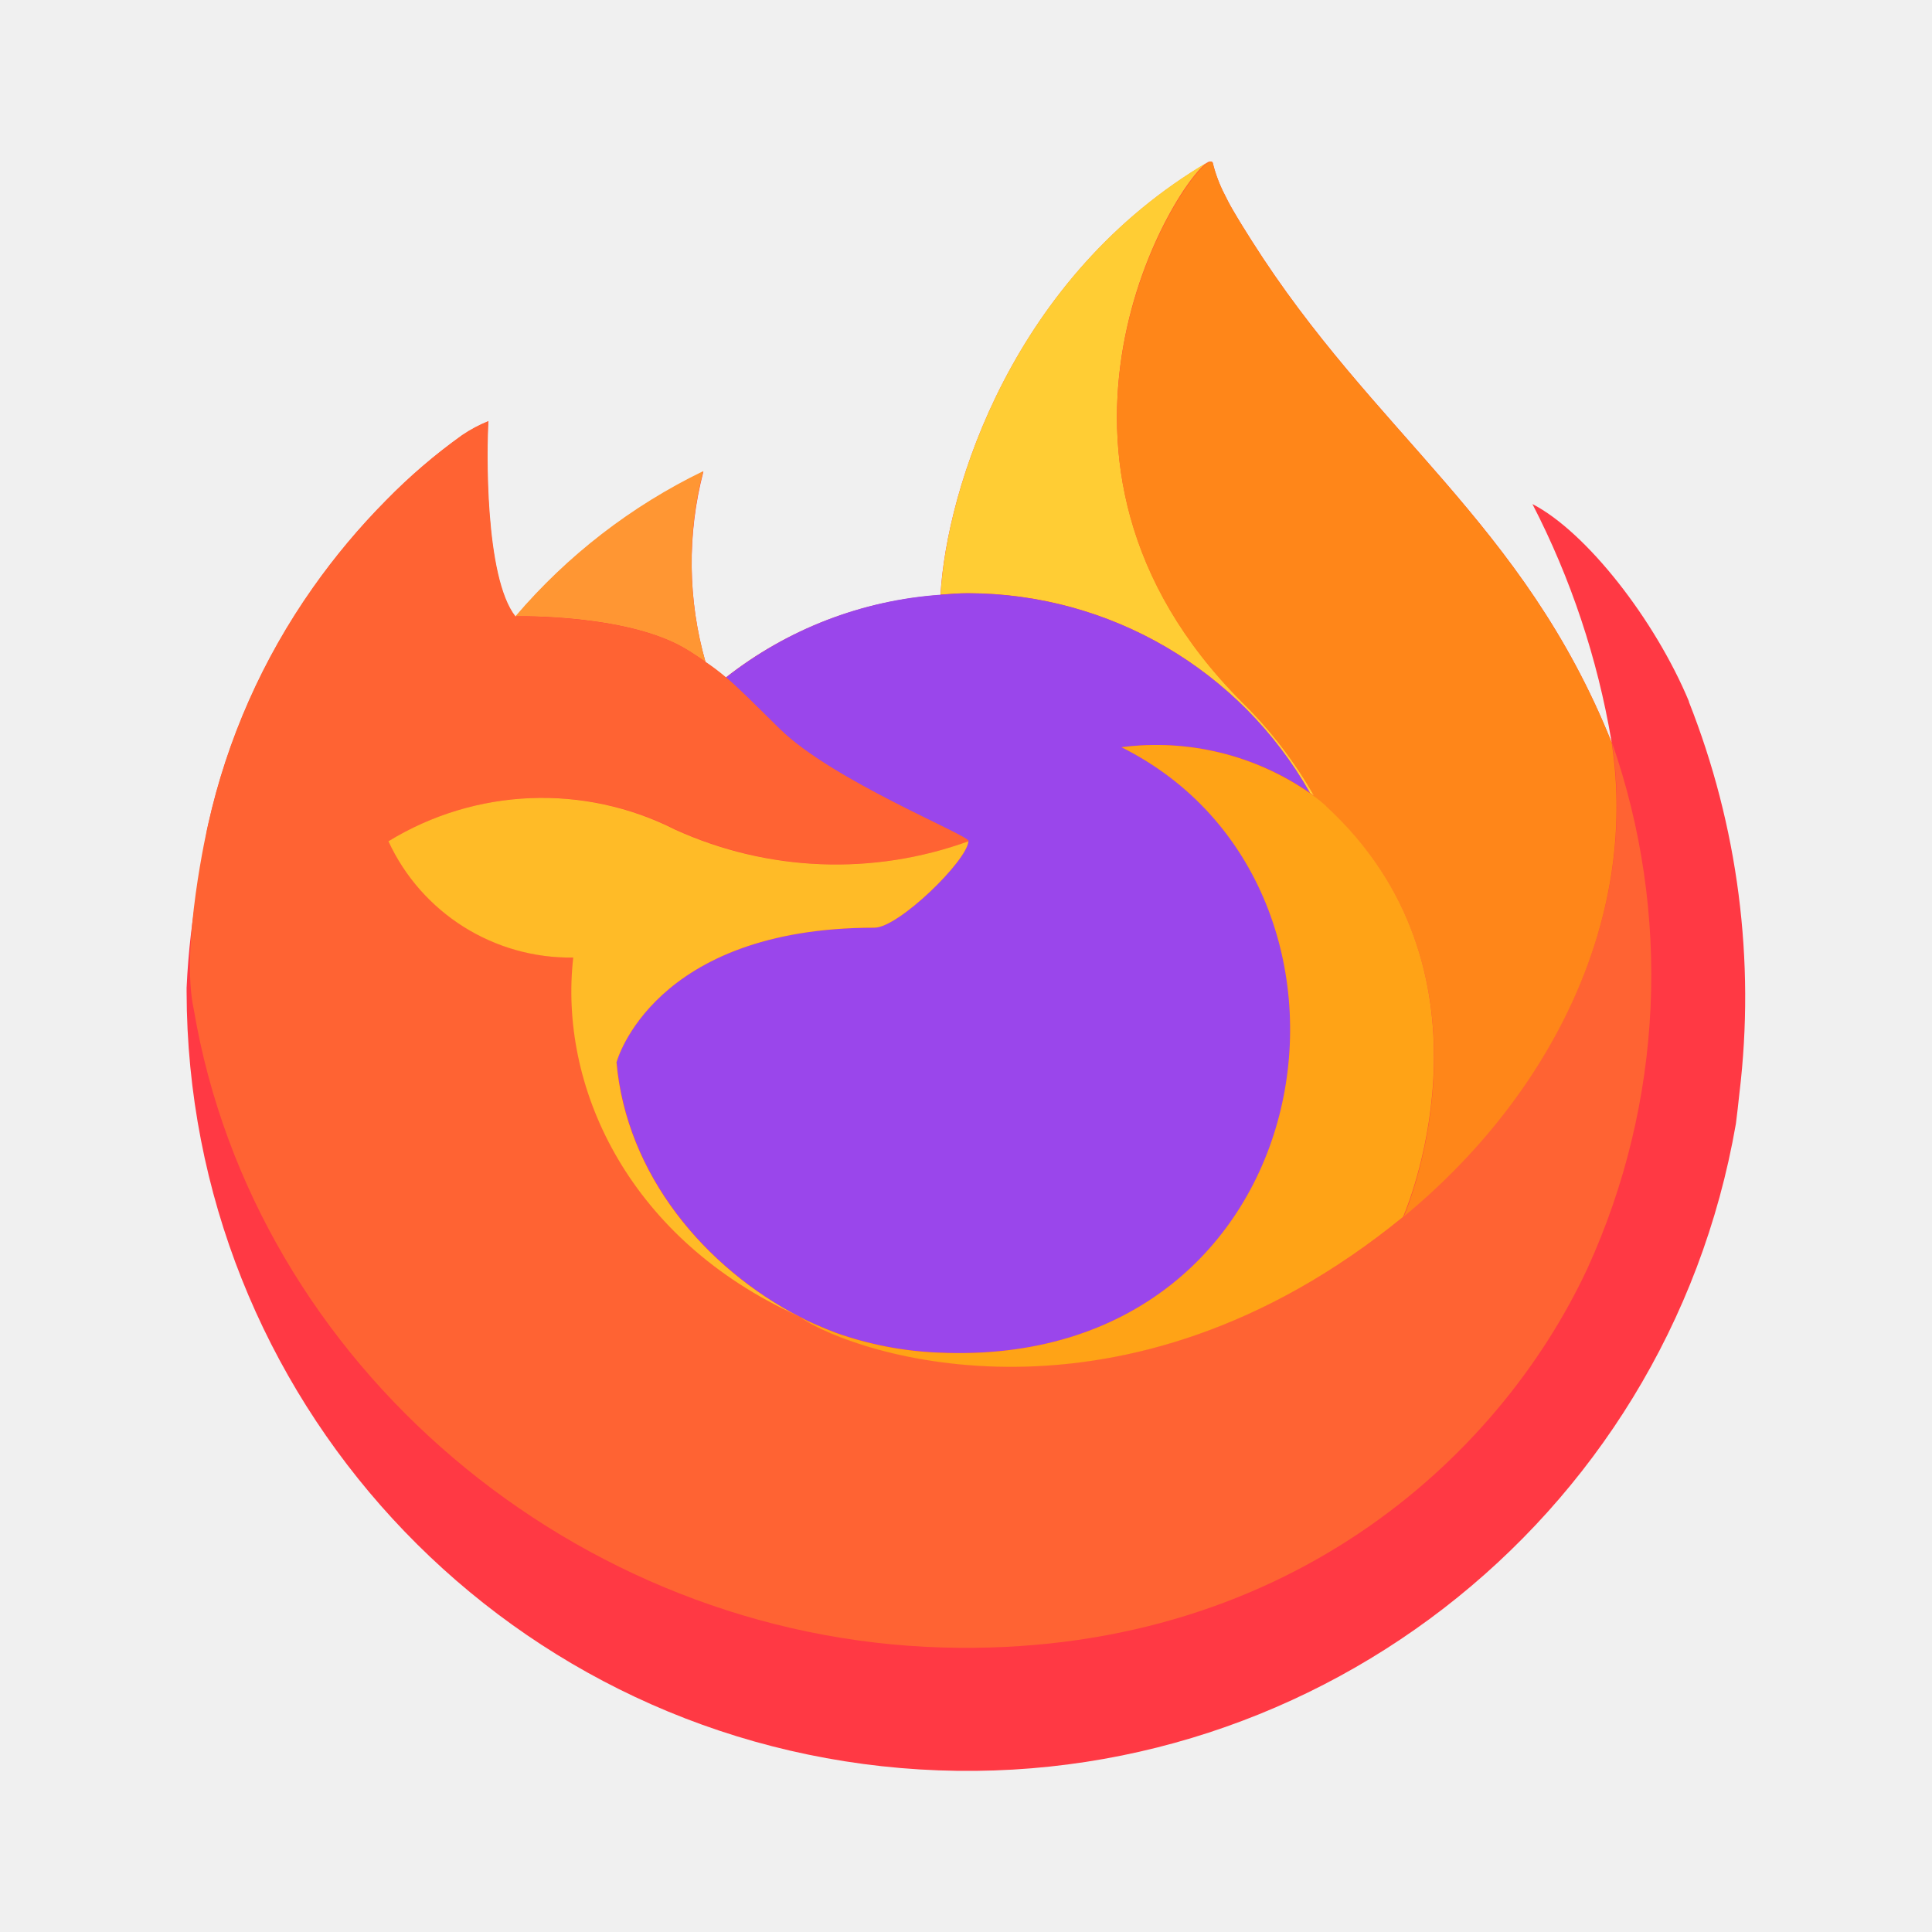
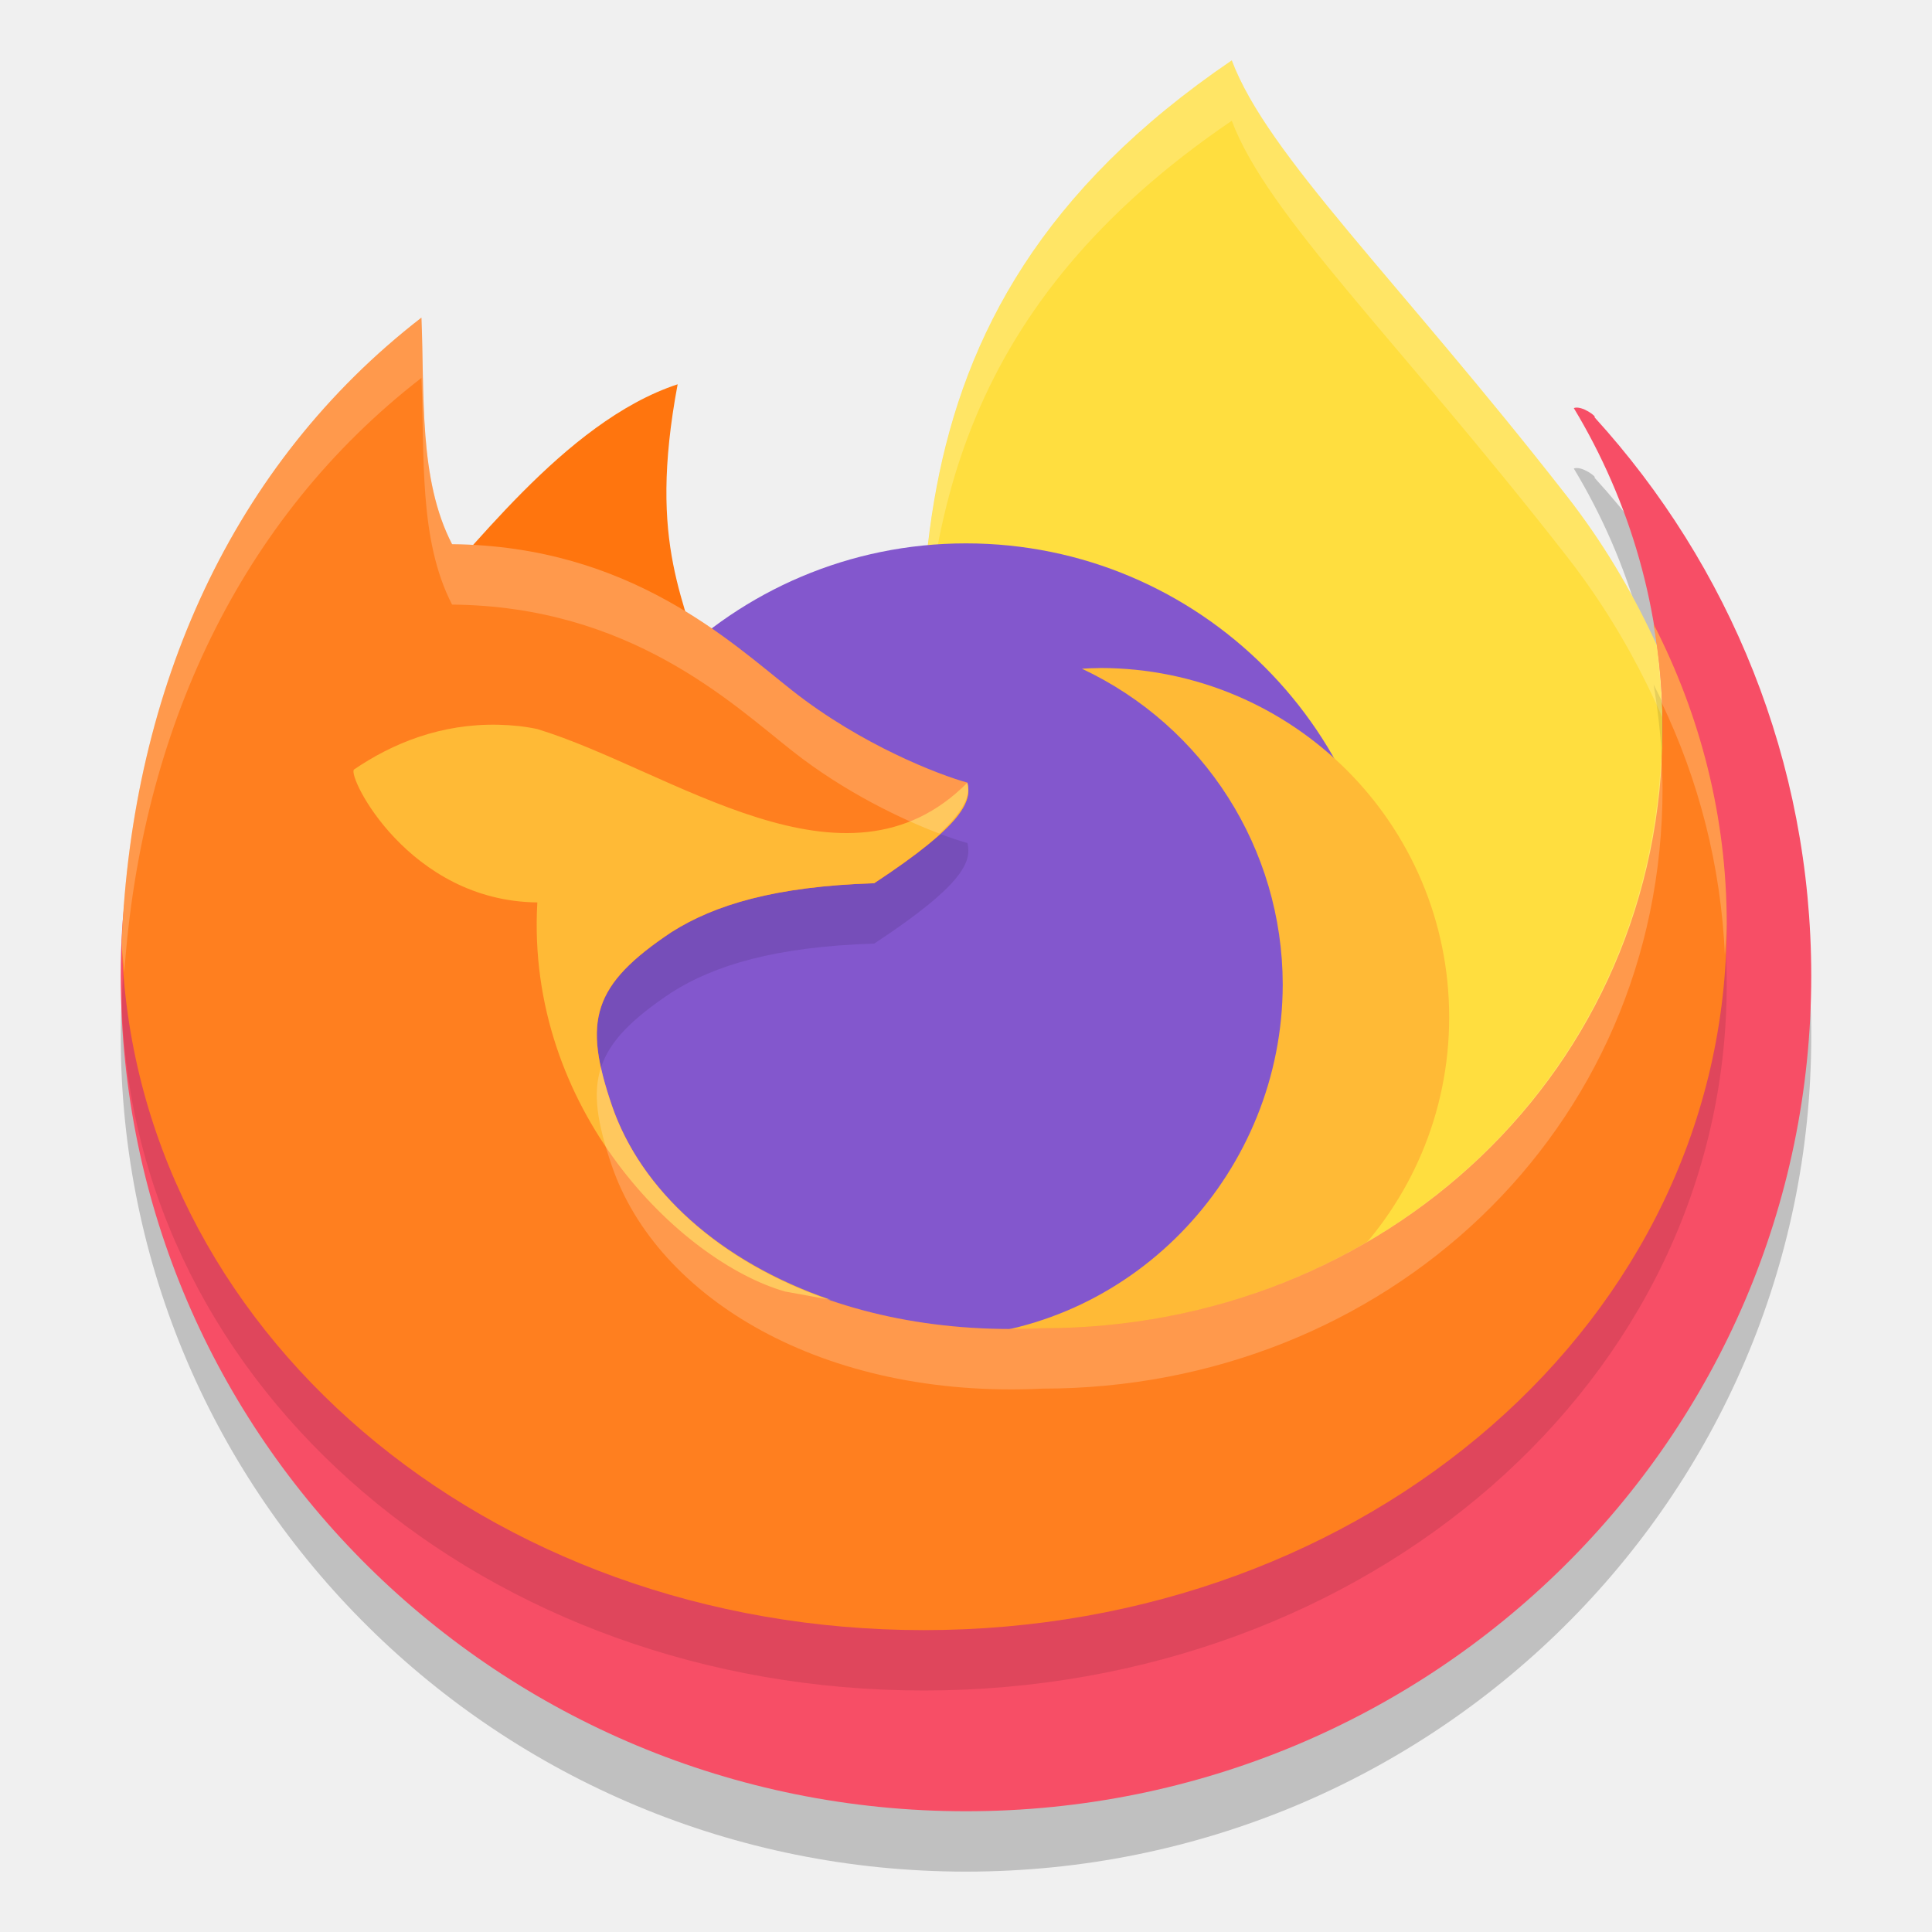
- <svg xmlns="http://www.w3.org/2000/svg" width="240" height="240" version="1.1" viewBox="0 0 63.499 63.499" id="svg24">
-   <defs id="defs28" />
-   <circle cx="296.65" cy="52.322" r="0" id="circle2" style="fill:#d5d3cf;stroke-width:0.872;enable-background:new" />
-   <g id="g20" style="stroke-width:0.185" transform="matrix(3.585697,0,0,3.585697,1.392916,2.227319)">
-     <path d="M 15.093,5.809 C 14.782,5.061 14.152,4.254 13.658,3.999 a 7.431,7.431 0 0 1 0.724,2.171 l 0.001,0.012 c -0.809,-2.016 -2.18,-2.829 -3.3,-4.599 -0.057,-0.09 -0.113,-0.179 -0.168,-0.274 -0.032,-0.054 -0.057,-0.103 -0.079,-0.148 a 1.302,1.302 0 0 1 -0.107,-0.283 0.018,0.018 0 0 0 -0.016,-0.018 0.025,0.025 0 0 0 -0.013,0 c -9.59e-4,0 -0.002,0.002 -0.004,0.002 -0.001,3.6604e-4 -0.004,0.002 -0.005,0.003 l 0.003,-0.005 c -1.797,1.052 -2.406,2.999 -2.462,3.973 A 3.578,3.578 0 0 0 6.263,5.59 2.138,2.138 0 0 0 6.079,5.45 3.316,3.316 0 0 1 6.059,3.702 5.298,5.298 0 0 0 4.337,5.033 H 4.334 C 4.05,4.674 4.07,3.489 4.086,3.242 A 1.278,1.278 0 0 0 3.848,3.369 5.209,5.209 0 0 0 3.149,3.968 6.246,6.246 0 0 0 2.48,4.77 V 4.771 4.77 a 6.041,6.041 0 0 0 -0.96,2.167 l -0.01,0.047 c -0.013,0.063 -0.062,0.378 -0.07,0.447 0,0.005 -0.001,0.01 -0.002,0.016 a 6.817,6.817 0 0 0 -0.116,0.986 V 8.469 a 7.153,7.153 0 0 0 14.201,1.21 c 0.012,-0.092 0.022,-0.184 0.032,-0.277 a 7.356,7.356 0 0 0 -0.464,-3.593 z m -8.244,5.599 c 0.033,0.016 0.065,0.033 0.099,0.049 l 0.005,0.004 Q 6.901,11.435 6.849,11.408 Z M 8.488,7.094 M 14.384,6.183 V 6.176 l 0.001,0.008 z" id="path4" style="fill:#ff3944" />
-     <path d="m 11.618,6.646 c 0.015,0.011 0.03,0.022 0.044,0.033 a 3.894,3.894 0 0 0 -0.664,-0.866 c -2.223,-2.223 -0.583,-4.821 -0.306,-4.953 l 0.003,-0.004 c -1.797,1.052 -2.406,2.999 -2.462,3.973 0.083,-0.006 0.166,-0.013 0.251,-0.013 a 3.61,3.61 0 0 1 3.134,1.83 z" id="path6" style="fill:#ffcd34" />
-     <path d="M 8.488,7.09 C 8.476,7.268 7.848,7.882 7.628,7.882 c -2.034,0 -2.364,1.23 -2.364,1.23 0.09,1.036 0.812,1.889 1.685,2.341 0.04,0.021 0.08,0.039 0.121,0.058 q 0.105,0.047 0.21,0.086 a 3.181,3.181 0 0 0 0.931,0.18 c 3.565,0.167 4.255,-4.263 1.683,-5.549 a 2.469,2.469 0 0 1 1.725,0.419 3.61,3.61 0 0 0 -3.134,-1.83 c -0.085,0 -0.168,0.007 -0.251,0.013 a 3.578,3.578 0 0 0 -1.968,0.759 c 0.109,0.092 0.232,0.216 0.491,0.471 0.485,0.478 1.73,0.973 1.733,1.032 z" id="path8" style="fill:#9a46eb" />
-     <path d="m 5.93,5.347 c 0.058,0.037 0.106,0.069 0.148,0.098 a 3.316,3.316 0 0 1 -0.02,-1.748 5.298,5.298 0 0 0 -1.722,1.331 c 0.035,-8.715e-4 1.072,-0.02 1.594,0.32 z" id="path10" style="fill:#ff9633" />
-     <path d="m 1.388,8.633 c 0.552,3.262 3.508,5.752 6.864,5.847 3.106,0.088 5.09,-1.715 5.91,-3.474 A 6.478,6.478 0 0 0 14.385,6.178 V 6.171 c 0,-0.005 -0.001,-0.009 0,-0.007 l 0.001,0.012 c 0.254,1.657 -0.589,3.262 -1.906,4.347 l -0.004,0.009 c -2.567,2.09 -5.023,1.261 -5.52,0.923 Q 6.904,11.43 6.852,11.403 c -1.496,-0.715 -2.115,-2.079 -1.982,-3.248 a 1.837,1.837 0 0 1 -1.694,-1.066 2.698,2.698 0 0 1 2.63,-0.106 3.562,3.562 0 0 0 2.686,0.106 C 8.487,7.031 7.243,6.536 6.757,6.058 6.498,5.802 6.375,5.679 6.266,5.587 A 2.138,2.138 0 0 0 6.081,5.447 C 6.039,5.418 5.991,5.387 5.934,5.349 5.412,5.01 4.374,5.028 4.34,5.029 H 4.337 C 4.053,4.67 4.073,3.485 4.089,3.238 a 1.278,1.278 0 0 0 -0.239,0.127 5.209,5.209 0 0 0 -0.699,0.599 6.246,6.246 0 0 0 -0.671,0.8 v 8.715e-4 -8.715e-4 a 6.041,6.041 0 0 0 -0.96,2.167 c -0.004,0.015 -0.258,1.126 -0.132,1.702 z" id="path12" style="fill:#ff6333" />
-     <path d="m 10.998,5.818 a 3.894,3.894 0 0 1 0.664,0.867 c 0.039,0.03 0.076,0.059 0.107,0.088 1.622,1.495 0.772,3.608 0.709,3.758 1.317,-1.085 2.159,-2.69 1.906,-4.347 -0.809,-2.017 -2.18,-2.83 -3.3,-4.6 -0.057,-0.09 -0.113,-0.179 -0.168,-0.274 -0.032,-0.054 -0.057,-0.103 -0.079,-0.148 a 1.302,1.302 0 0 1 -0.107,-0.283 0.018,0.018 0 0 0 -0.016,-0.018 0.025,0.025 0 0 0 -0.013,0 c -9.59e-4,0 -0.002,0.002 -0.004,0.002 -0.001,3.6604e-4 -0.004,0.002 -0.005,0.003 -0.277,0.131 -1.917,2.729 0.306,4.952 z" id="path14" style="fill:#ff8619" />
-     <path d="M 11.768,6.768 C 11.737,6.739 11.7,6.71 11.661,6.68 11.646,6.669 11.632,6.658 11.616,6.647 a 2.469,2.469 0 0 0 -1.725,-0.419 c 2.573,1.286 1.882,5.716 -1.683,5.549 a 3.181,3.181 0 0 1 -0.931,-0.18 Q 7.173,11.558 7.068,11.511 c -0.04,-0.018 -0.081,-0.037 -0.121,-0.058 l 0.005,0.004 c 0.497,0.339 2.953,1.169 5.52,-0.923 l 0.004,-0.009 c 0.064,-0.149 0.914,-2.263 -0.709,-3.757 z" id="path16" style="fill:#ffa316" />
-     <path d="m 5.264,9.112 c 0,0 0.33,-1.23 2.364,-1.23 0.22,0 0.849,-0.614 0.86,-0.792 a 3.562,3.562 0 0 1 -2.686,-0.106 2.698,2.698 0 0 0 -2.63,0.106 1.837,1.837 0 0 0 1.694,1.066 c -0.133,1.169 0.486,2.533 1.982,3.248 0.033,0.016 0.065,0.033 0.099,0.049 -0.873,-0.451 -1.595,-1.305 -1.685,-2.341 z" id="path18" style="fill:#ffbb27" />
-   </g>
-   <circle cx="-15.774" cy="60.027" r="0" id="circle22" style="fill:#d5d3cf;stroke-width:0.872;enable-background:new" />
+ <svg xmlns="http://www.w3.org/2000/svg" width="32" height="32" version="1">
+   <path style="opacity:0.2" d="M 7.169,12.035 C 3.894,14.567 2,12.735 2,17.164 2,24.805 8.268,31 16,31 c 7.732,0 14,-6.195 14,-13.836 0,-3.558 -1.359,-6.802 -3.591,-9.253 0.05,-0.002 -0.209,-0.201 -0.342,-0.151 0.933,1.547 1.47,3.36 1.47,5.298 0,5.673 -3.155,11.292 -8.827,11.292 -3.643,0.177 -8.497,-2.152 -9.244,-4.332 -0.482,-1.406 -0.36,-2.986 0.951,-3.86 0.712,-0.452 1.751,-0.899 3.393,-0.951 1.501,-0.987 0.771,-0.875 0.698,-1.173 C 14.042,13.906 13.215,13.73 12.072,12.83 11.06,12.034 10.59,11.732 7.641,11.704 7.084,10.632 7.223,13.309 7.169,12.035 Z" />
+   <path style="fill:#ffde3f" d="m 20.402,1 c 0.591,1.572 2.726,3.6 5.543,7.208 2.386,3.055 2.659,6.464 3.541,9.529 l -6.629,5.705 -7.488,-7.687 C 15.336,10.646 14.11,5.277 20.402,1 Z" />
+   <path style="opacity:0.2;fill:#ffffff" d="M 20.402 1 C 15.536 4.307 15.17 8.267 15.268 12.256 C 15.275 8.61 15.944 5.03 20.402 2 C 20.993 3.572 23.128 5.599 25.945 9.207 C 28.122 11.995 28.553 15.067 29.279 17.914 L 29.486 17.736 C 28.604 14.671 28.331 11.262 25.945 8.207 C 23.128 4.599 20.993 2.572 20.402 1 z" />
+   <path style="fill:#ff750e" d="m 6.769,10.2 c 0.973,-0.965 2.561,-3.212 4.455,-3.835 -0.509,2.713 0.151,3.576 0.479,4.963 L 8.658,10.538 Z" />
+   <circle style="fill:#8357cd" cx="16" cy="16" r="7" />
+   <path style="fill:#ffba36" d="m 18.218,11.065 c -0.1,9.8e-4 -0.199,0.004 -0.298,0.011 2.027,0.952 3.323,2.988 3.326,5.228 -0.002,3.077 -2.412,5.685 -5.485,5.843 0.768,0.364 1.608,0.483 2.458,0.485 3.194,2.9e-5 5.784,-2.589 5.784,-5.784 2.9e-5,-3.194 -2.589,-5.784 -5.784,-5.784 z" />
+   <path id="ellipse841" style="fill:#f74e66" d="M 7.169,11.035 C 3.894,13.567 2,11.735 2,16.164 2,23.805 8.268,30 16,30 23.732,30 30,23.805 30,16.164 30,12.606 28.641,9.362 26.409,6.91 c 0.05,-0.002 -0.209,-0.201 -0.342,-0.151 0.933,1.547 1.47,3.36 1.47,5.298 0,5.673 -3.155,11.292 -8.827,11.292 -3.643,0.177 -8.497,-2.152 -9.244,-4.332 -0.482,-1.406 -0.36,-2.986 0.951,-3.86 0.712,-0.452 1.751,-0.899 3.393,-0.951 1.501,-0.987 0.771,-0.875 0.698,-1.173 C 14.042,12.906 13.215,12.73 12.072,11.83 11.06,11.034 10.59,10.732 7.641,10.704 7.084,9.632 7.223,12.309 7.169,11.035 Z" />
+   <path style="opacity:0.1" d="M 6.98,6.261 C 3.845,8.685 2.187,12.402 2.016,16.599 2.196,23.032 8.068,28 15.3,28 c 7.345,0 13.3,-5.128 13.3,-11.7 0,-1.771 -0.436,-3.451 -1.211,-4.962 0.094,0.559 0.149,1.132 0.149,1.719 C 27.538,18.73 22.939,23 17.266,23 13.623,23.177 10.882,21.493 10.135,19.313 9.653,17.907 9.811,17.314 11.122,16.439 11.834,15.987 12.837,15.681 14.48,15.629 15.98,14.642 16.095,14.262 16.023,13.963 15.557,13.836 14.271,13.342 13.129,12.443 12.117,11.647 10.437,10.042 7.488,10.014 6.931,8.941 7.034,7.535 6.98,6.261 Z" />
+   <path style="fill:#ff7f1f" d="M 6.98,5.261 C 3.845,7.685 2.187,11.402 2.016,15.599 2.196,22.032 8.068,27 15.3,27 c 7.345,0 13.3,-5.128 13.3,-11.7 0,-1.771 -0.436,-3.451 -1.211,-4.962 0.094,0.559 0.149,1.132 0.149,1.719 C 27.538,17.73 22.939,22 17.266,22 13.623,22.177 10.882,20.493 10.135,18.313 9.653,16.907 9.811,16.314 11.122,15.439 11.834,14.987 12.837,14.681 14.48,14.629 15.98,13.642 16.095,13.262 16.023,12.963 15.557,12.836 14.271,12.342 13.129,11.443 12.117,10.647 10.437,9.042 7.488,9.014 6.931,7.941 7.034,6.535 6.98,5.261 Z" />
+   <path style="fill:#ffba36" d="M 8.256 12.004 C 7.303 11.983 6.5 12.311 5.863 12.746 C 5.749 12.86 6.771 14.925 8.9 14.947 C 8.703 18.382 11.274 20.894 13 21.391 L 13.758 21.529 C 11.923 20.9 10.614 19.712 10.135 18.312 C 9.653 16.906 9.81 16.314 11.121 15.439 C 11.833 14.987 12.836 14.681 14.479 14.629 C 15.229 14.135 15.635 13.793 15.842 13.537 C 15.945 13.409 15.999 13.304 16.023 13.211 C 16.048 13.118 16.041 13.038 16.023 12.963 C 14.001 15 11.128 12.758 8.902 12.076 C 8.693 12.031 8.476 12.009 8.256 12.004 z" />
+   <path style="opacity:0.2;fill:#ffffff" d="M 6.98 5.26 C 3.846 7.684 2.186 11.402 2.016 15.6 C 2.02 15.772 2.046 15.939 2.059 16.109 C 2.336 12.116 3.97 8.588 6.98 6.26 C 7.035 7.534 6.931 8.941 7.488 10.014 C 10.437 10.041 12.117 11.647 13.129 12.443 C 14 13.129 14.948 13.575 15.559 13.807 C 15.995 13.402 16.07 13.156 16.023 12.963 C 15.557 12.835 14.271 12.343 13.129 11.443 C 12.117 10.647 10.437 9.041 7.488 9.014 C 6.931 7.941 7.035 6.534 6.98 5.26 z M 27.389 10.338 C 27.46 10.76 27.498 11.192 27.518 11.629 C 28.137 12.924 28.503 14.337 28.57 15.82 C 28.579 15.647 28.6 15.477 28.6 15.301 C 28.6 13.53 28.164 11.848 27.389 10.338 z M 27.514 12.527 C 27.265 17.962 22.779 22 17.266 22 C 13.622 22.177 10.882 20.492 10.135 18.312 C 10.054 18.077 9.997 17.873 9.955 17.678 C 9.812 18.111 9.894 18.609 10.135 19.312 C 10.882 21.492 13.622 23.177 17.266 23 C 22.938 23 27.537 18.729 27.537 13.057 C 27.537 12.878 27.523 12.703 27.514 12.527 z" />
</svg>
